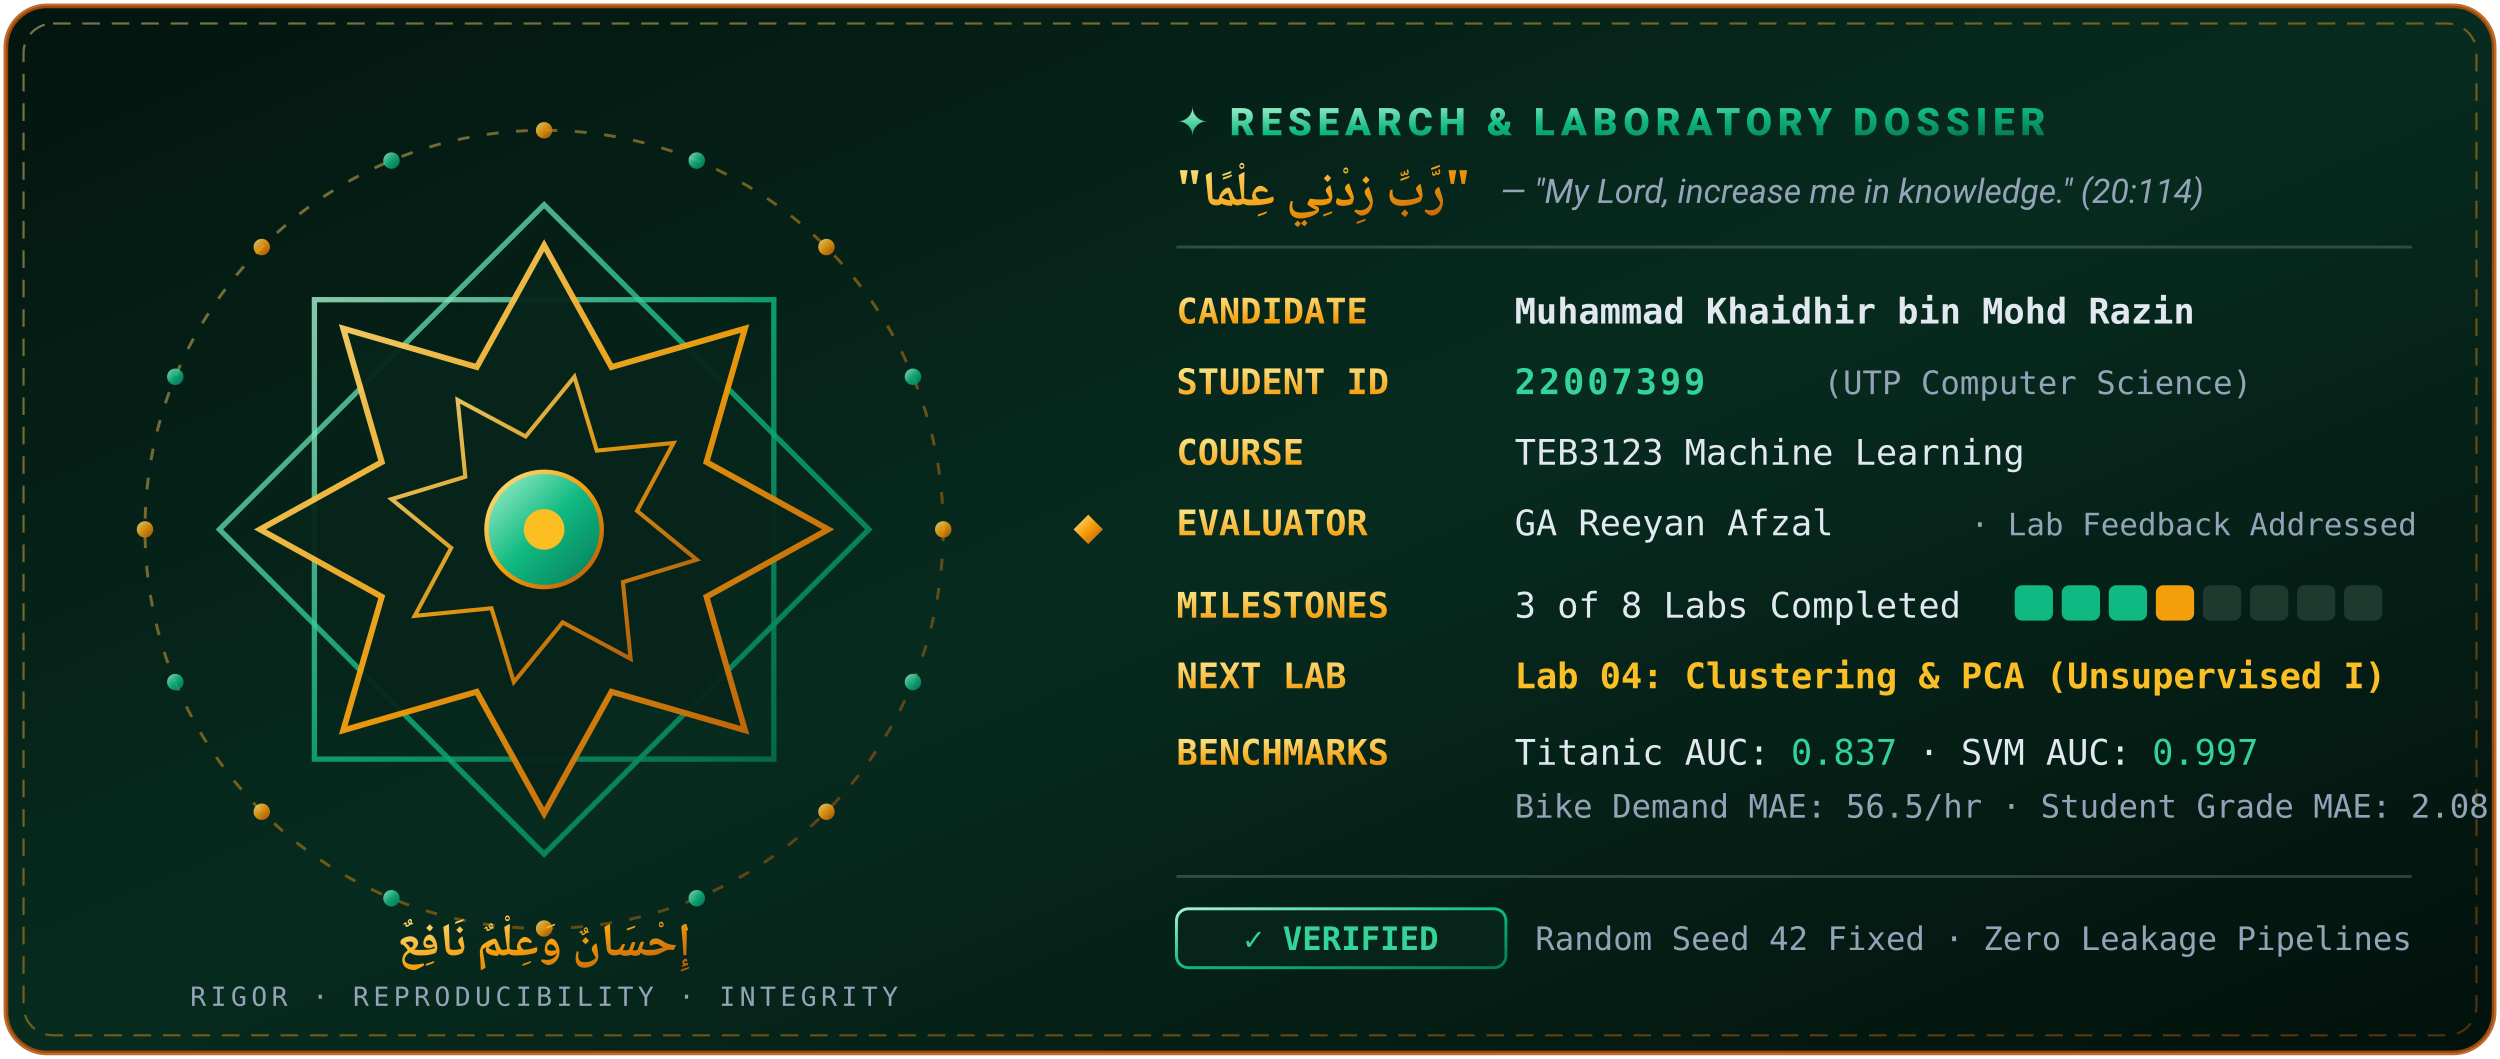
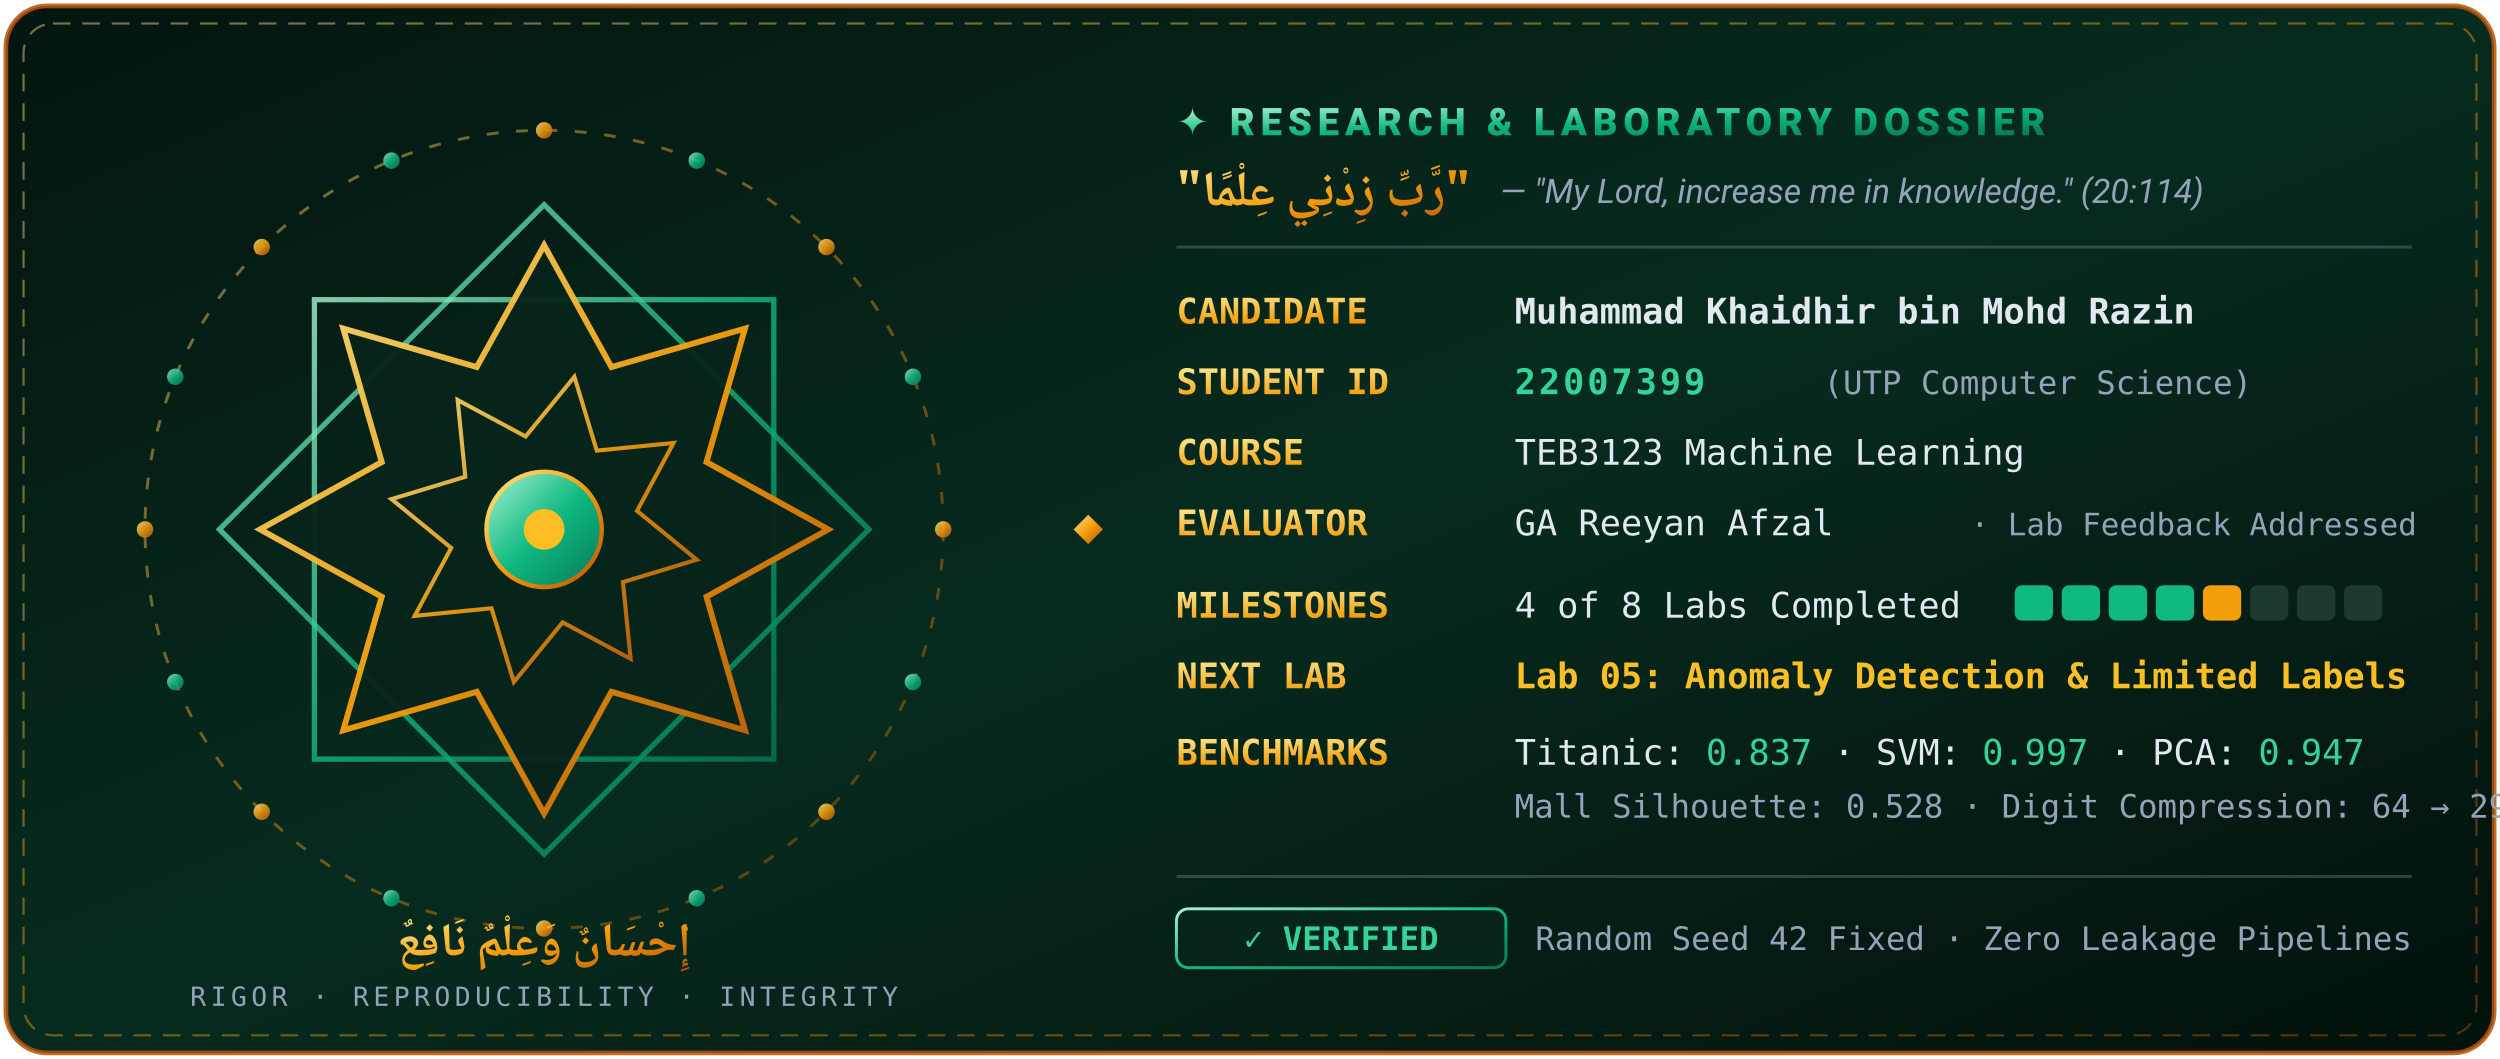
<svg xmlns="http://www.w3.org/2000/svg" viewBox="0 0 850 360" width="850" height="360" role="img" aria-label="ML-LAB Academic Research Dossier - Muhammad Khaidhir bin Mohd Razin (ID: 22007399), Universiti Teknologi PETRONAS, TEB3123 Machine Learning.">
  <defs>
    <linearGradient id="bgGrad_dark" x1="0%" y1="0%" x2="100%" y2="100%">
      <stop offset="0%" stop-color="#03150f" />
      <stop offset="50%" stop-color="#072b1f" />
      <stop offset="100%" stop-color="#02110c" />
    </linearGradient>
    <linearGradient id="goldRamp_dark" x1="0%" y1="0%" x2="100%" y2="100%">
      <stop offset="0%" stop-color="#fde68a" />
      <stop offset="50%" stop-color="#f59e0b" />
      <stop offset="100%" stop-color="#b45309" />
    </linearGradient>
    <linearGradient id="emeraldRamp_dark" x1="0%" y1="0%" x2="100%" y2="100%">
      <stop offset="0%" stop-color="#a7f3d0" />
      <stop offset="50%" stop-color="#10b981" />
      <stop offset="100%" stop-color="#047857" />
    </linearGradient>
    <filter id="softGlow_dark" x="-20%" y="-20%" width="140%" height="140%">
      <feGaussianBlur stdDeviation="3" result="blur" />
      <feMerge>
        <feMergeNode in="blur" />
        <feMergeNode in="SourceGraphic" />
      </feMerge>
    </filter>
  </defs>
  <rect x="2" y="2" width="846" height="356" rx="14" fill="url(#bgGrad_dark)" stroke="#b45309" stroke-width="1.6" stroke-opacity="0.85" />
  <rect x="8" y="8" width="834" height="344" rx="10" fill="none" stroke="url(#goldRamp_dark)" stroke-width="0.75" stroke-dasharray="6,4" opacity="0.45" />
  <g id="islamic_geometry">
    <circle cx="185" cy="180" r="135.7" fill="none" stroke="url(#goldRamp_dark)" stroke-width="1" stroke-dasharray="4,6" opacity="0.45" />
    <circle cx="320.7" cy="180.0" r="2.8" fill="url(#goldRamp_dark)" opacity="0.85" />
    <circle cx="310.4" cy="231.9" r="2.8" fill="url(#emeraldRamp_dark)" opacity="0.85" />
    <circle cx="281.0" cy="276.0" r="2.8" fill="url(#goldRamp_dark)" opacity="0.85" />
    <circle cx="236.9" cy="305.4" r="2.8" fill="url(#emeraldRamp_dark)" opacity="0.85" />
    <circle cx="185.0" cy="315.7" r="2.8" fill="url(#goldRamp_dark)" opacity="0.85" />
    <circle cx="133.1" cy="305.4" r="2.8" fill="url(#emeraldRamp_dark)" opacity="0.85" />
    <circle cx="89.0" cy="276.0" r="2.8" fill="url(#goldRamp_dark)" opacity="0.85" />
    <circle cx="59.6" cy="231.9" r="2.8" fill="url(#emeraldRamp_dark)" opacity="0.85" />
    <circle cx="49.3" cy="180.0" r="2.8" fill="url(#goldRamp_dark)" opacity="0.85" />
    <circle cx="59.6" cy="128.1" r="2.8" fill="url(#emeraldRamp_dark)" opacity="0.85" />
    <circle cx="89.0" cy="84.0" r="2.8" fill="url(#goldRamp_dark)" opacity="0.85" />
    <circle cx="133.1" cy="54.6" r="2.8" fill="url(#emeraldRamp_dark)" opacity="0.85" />
    <circle cx="185.0" cy="44.3" r="2.8" fill="url(#goldRamp_dark)" opacity="0.85" />
    <circle cx="236.9" cy="54.6" r="2.8" fill="url(#emeraldRamp_dark)" opacity="0.85" />
    <circle cx="281.0" cy="84.0" r="2.8" fill="url(#goldRamp_dark)" opacity="0.85" />
    <circle cx="310.4" cy="128.1" r="2.8" fill="url(#emeraldRamp_dark)" opacity="0.85" />
    <polygon points="295.4,180.0 185.0,290.4 74.6,180.0 185.0,69.6" fill="none" stroke="url(#emeraldRamp_dark)" stroke-width="1.8" opacity="0.8" />
    <polygon points="263.1,258.1 106.9,258.1 106.9,101.9 263.1,101.9" fill="none" stroke="url(#emeraldRamp_dark)" stroke-width="1.8" opacity="0.8" />
    <polygon points="185.0,83.4 207.9,124.8 253.3,111.7 240.2,157.1 281.6,180.0 240.2,202.9 253.3,248.3 207.9,235.2 185.0,276.6 162.1,235.2 116.7,248.3 129.8,202.9 88.4,180.0 129.8,157.1 116.7,111.7 162.1,124.8" fill="#06241a" stroke="url(#goldRamp_dark)" stroke-width="2" opacity="0.95" />
    <polygon points="195.3,128.1 202.9,153.2 229.0,150.6 216.6,173.7 236.9,190.3 211.8,197.9 214.4,224.0 191.3,211.6 174.7,231.9 167.1,206.8 141.0,209.4 153.4,186.3 133.1,169.7 158.2,162.1 155.6,136.0 178.7,148.4" fill="none" stroke="url(#goldRamp_dark)" stroke-width="1.4" opacity="0.9" />
    <circle cx="185" cy="180" r="19.6" fill="url(#emeraldRamp_dark)" stroke="url(#goldRamp_dark)" stroke-width="1.5" />
    <circle cx="185" cy="180" r="6.9" fill="#fbbf24" />
    <text x="185" y="325" font-family="'Amiri', 'Scheherazade New', 'Traditional Arabic', 'Noto Naskh Arabic', serif" font-size="16" font-weight="bold" fill="url(#goldRamp_dark)" text-anchor="middle">
      إِحْسَانٌ وَعِلْمٌ نَافِعٌ
    </text>
    <text x="185" y="342" font-family="ui-monospace, 'SFMono-Regular', Menlo, Monaco, Consolas, monospace" font-size="9" fill="#94a3b8" text-anchor="middle" letter-spacing="1.5">
      RIGOR · REPRODUCIBILITY · INTEGRITY
    </text>
  </g>
  <line x1="370" y1="28" x2="370" y2="332" stroke="url(#goldRamp_dark)" stroke-width="1" stroke-dasharray="6,4" opacity="0.5" />
  <polygon points="370,175 375,180 370,185 365,180" fill="url(#goldRamp_dark)" />
  <text x="400" y="46" font-family="-apple-system, BlinkMacSystemFont, 'Segoe UI', Roboto, 'Helvetica Neue', Arial, sans-serif" font-size="13" font-weight="800" fill="url(#emeraldRamp_dark)" letter-spacing="2">
    ✦ RESEARCH &amp; LABORATORY DOSSIER
  </text>
  <text x="400" y="70" font-family="'Amiri', 'Scheherazade New', 'Traditional Arabic', 'Noto Naskh Arabic', serif" font-size="17" font-weight="bold" fill="url(#goldRamp_dark)">
    "رَّبِّ زِدْنِي عِلْمًا"
  </text>
  <text x="510" y="69" font-family="-apple-system, BlinkMacSystemFont, 'Segoe UI', Roboto, 'Helvetica Neue', Arial, sans-serif" font-size="11.5" font-style="italic" fill="#94a3b8">
    — "My Lord, increase me in knowledge." (20:114)
  </text>
  <line x1="400" y1="84" x2="820" y2="84" stroke="#94a3b8" stroke-opacity="0.3" stroke-width="1" />
  <g font-family="ui-monospace, 'SFMono-Regular', Menlo, Monaco, Consolas, monospace" font-size="12">
    <text x="400" y="110">
      <tspan fill="url(#goldRamp_dark)" font-weight="bold">CANDIDATE</tspan>
      <tspan x="515" fill="#e2e8f0" font-weight="600">Muhammad Khaidhir bin Mohd Razin</tspan>
    </text>
    <text x="400" y="134">
      <tspan fill="url(#goldRamp_dark)" font-weight="bold">STUDENT ID</tspan>
      <tspan x="515" fill="#34d399" font-weight="bold" letter-spacing="1">22007399</tspan>
      <tspan x="620" fill="#94a3b8" font-size="11">(UTP Computer Science)</tspan>
    </text>
    <text x="400" y="158">
      <tspan fill="url(#goldRamp_dark)" font-weight="bold">COURSE</tspan>
      <tspan x="515" fill="#e2e8f0">TEB3123 Machine Learning</tspan>
    </text>
    <text x="400" y="182">
      <tspan fill="url(#goldRamp_dark)" font-weight="bold">EVALUATOR</tspan>
      <tspan x="515" fill="#e2e8f0">GA Reeyan Afzal</tspan>
      <tspan x="670" fill="#94a3b8" font-size="10.5">· Lab Feedback Addressed</tspan>
    </text>
    <text x="400" y="210">
      <tspan fill="url(#goldRamp_dark)" font-weight="bold">MILESTONES</tspan>
-       <tspan x="515" fill="#e2e8f0">3 of 8 Labs Completed</tspan>
+       <tspan x="515" fill="#e2e8f0">4 of 8 Labs Completed</tspan>
    </text>
    <g transform="translate(685, 199)">
      <rect x="0" y="0" width="13" height="12" rx="2.5" fill="#10b981" />
      <rect x="16" y="0" width="13" height="12" rx="2.5" fill="#10b981" />
      <rect x="32" y="0" width="13" height="12" rx="2.5" fill="#10b981" />
-       <rect x="48" y="0" width="13" height="12" rx="2.5" fill="#f59e0b" />
-       <rect x="64" y="0" width="13" height="12" rx="2.5" fill="#1e3a2f" />
+       <rect x="48" y="0" width="13" height="12" rx="2.5" fill="#10b981" />
+       <rect x="64" y="0" width="13" height="12" rx="2.5" fill="#f59e0b" />
      <rect x="80" y="0" width="13" height="12" rx="2.5" fill="#1e3a2f" />
      <rect x="96" y="0" width="13" height="12" rx="2.5" fill="#1e3a2f" />
      <rect x="112" y="0" width="13" height="12" rx="2.5" fill="#1e3a2f" />
    </g>
    <text x="400" y="234">
      <tspan fill="url(#goldRamp_dark)" font-weight="bold">NEXT LAB</tspan>
-       <tspan x="515" fill="#fbbf24" font-weight="bold">Lab 04: Clustering &amp; PCA (Unsupervised I)</tspan>
+       <tspan x="515" fill="#fbbf24" font-weight="bold">Lab 05: Anomaly Detection &amp; Limited Labels</tspan>
    </text>
    <text x="400" y="260">
      <tspan fill="url(#goldRamp_dark)" font-weight="bold">BENCHMARKS</tspan>
-       <tspan x="515" fill="#e2e8f0">Titanic AUC: <tspan fill="#34d399">0.837</tspan> · SVM AUC: <tspan fill="#34d399">0.997</tspan>
+       <tspan x="515" fill="#e2e8f0">Titanic: <tspan fill="#34d399">0.837</tspan> · SVM: <tspan fill="#34d399">0.997</tspan> · PCA: <tspan fill="#34d399">0.947</tspan>
      </tspan>
    </text>
    <text x="515" y="278" font-size="11" fill="#94a3b8">
-       Bike Demand MAE: 56.5/hr · Student Grade MAE: 2.08
+       Mall Silhouette: 0.528 · Digit Compression: 64 → 29 components
    </text>
  </g>
  <line x1="400" y1="298" x2="820" y2="298" stroke="#94a3b8" stroke-opacity="0.3" stroke-width="1" />
  <g font-family="ui-monospace, 'SFMono-Regular', Menlo, Monaco, Consolas, monospace" font-size="11">
    <rect x="400" y="309" width="112" height="20" rx="4" fill="#06241a" stroke="url(#emeraldRamp_dark)" stroke-width="1" />
    <text x="456" y="323" fill="#34d399" font-weight="bold" text-anchor="middle">✓ VERIFIED</text>
    <text x="522" y="323" fill="#94a3b8">Random Seed 42 Fixed · Zero Leakage Pipelines</text>
  </g>
</svg>
